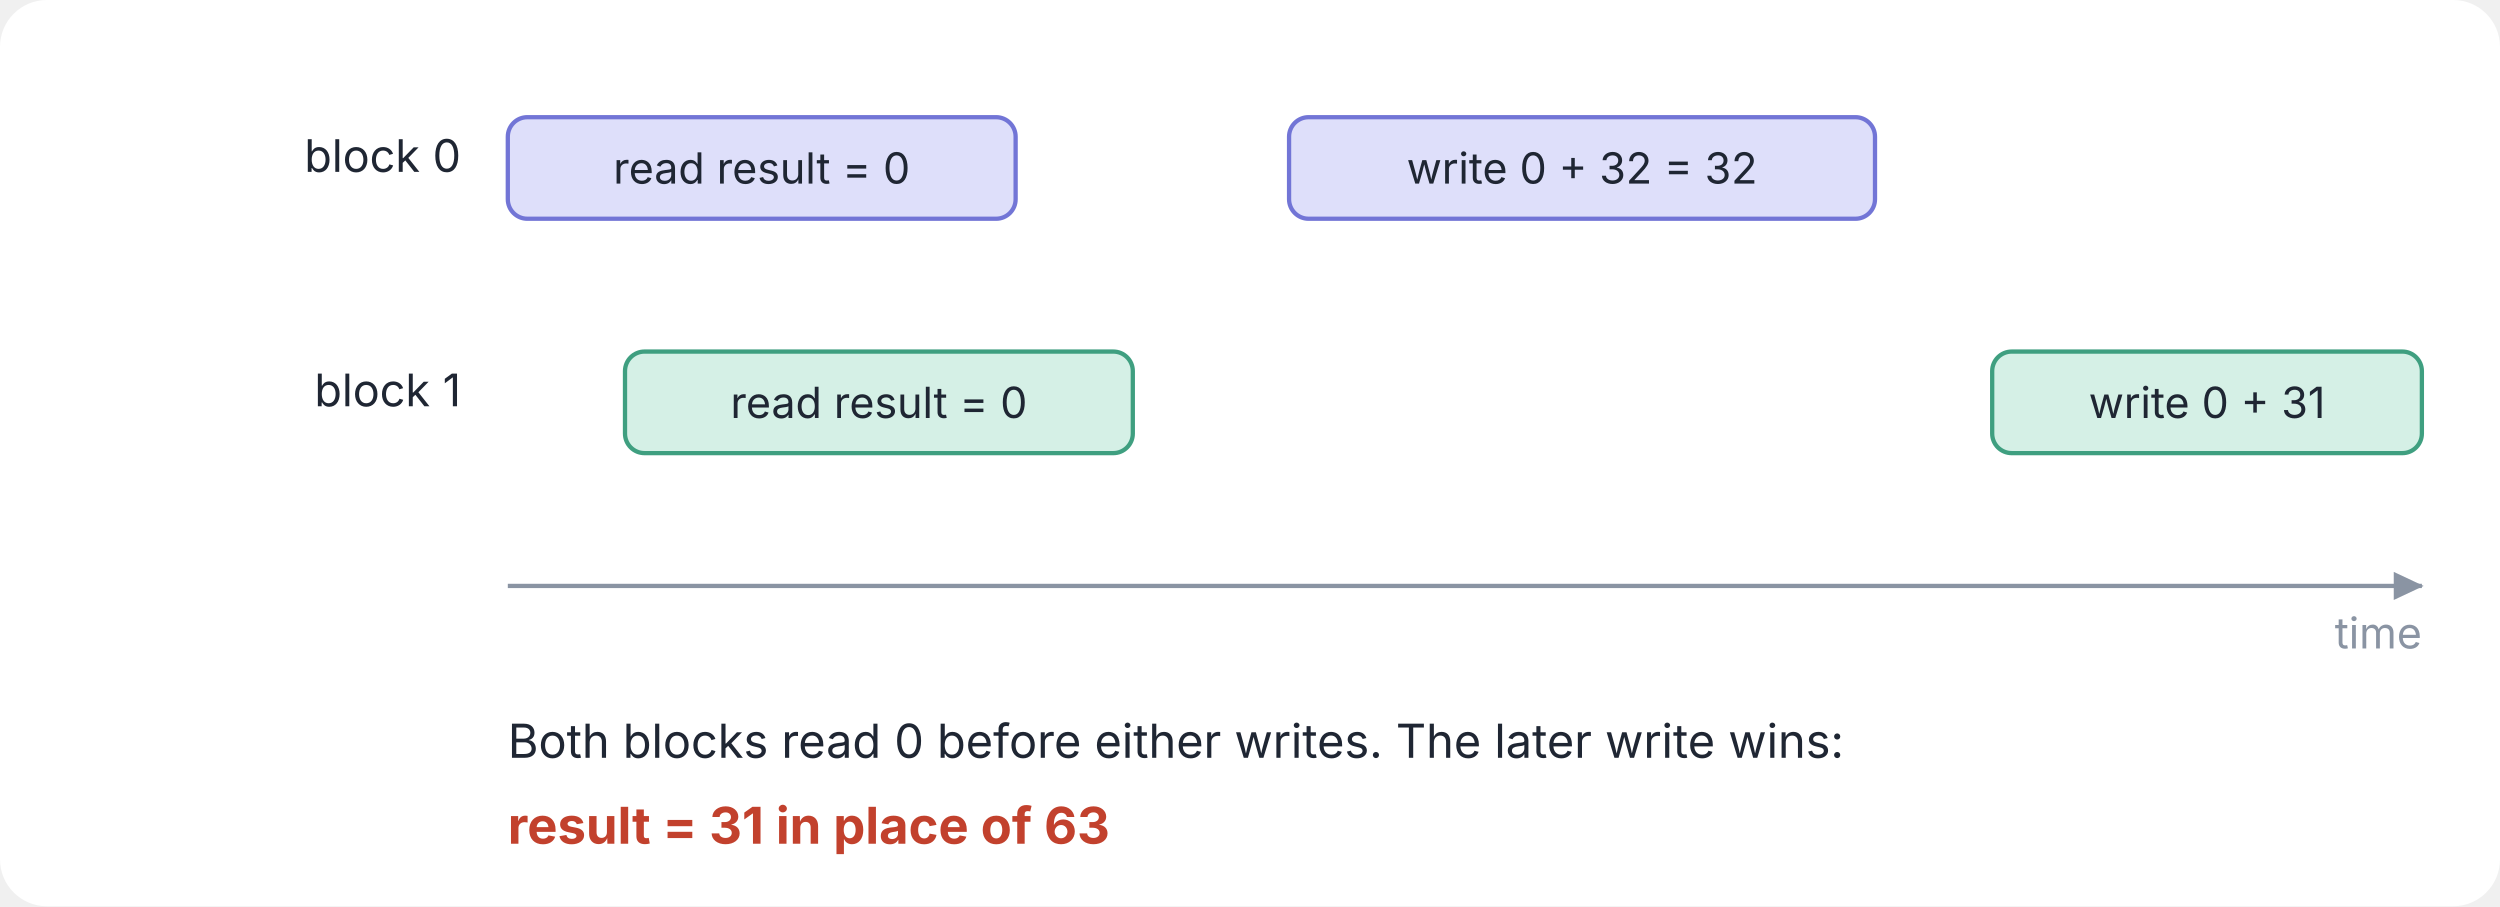
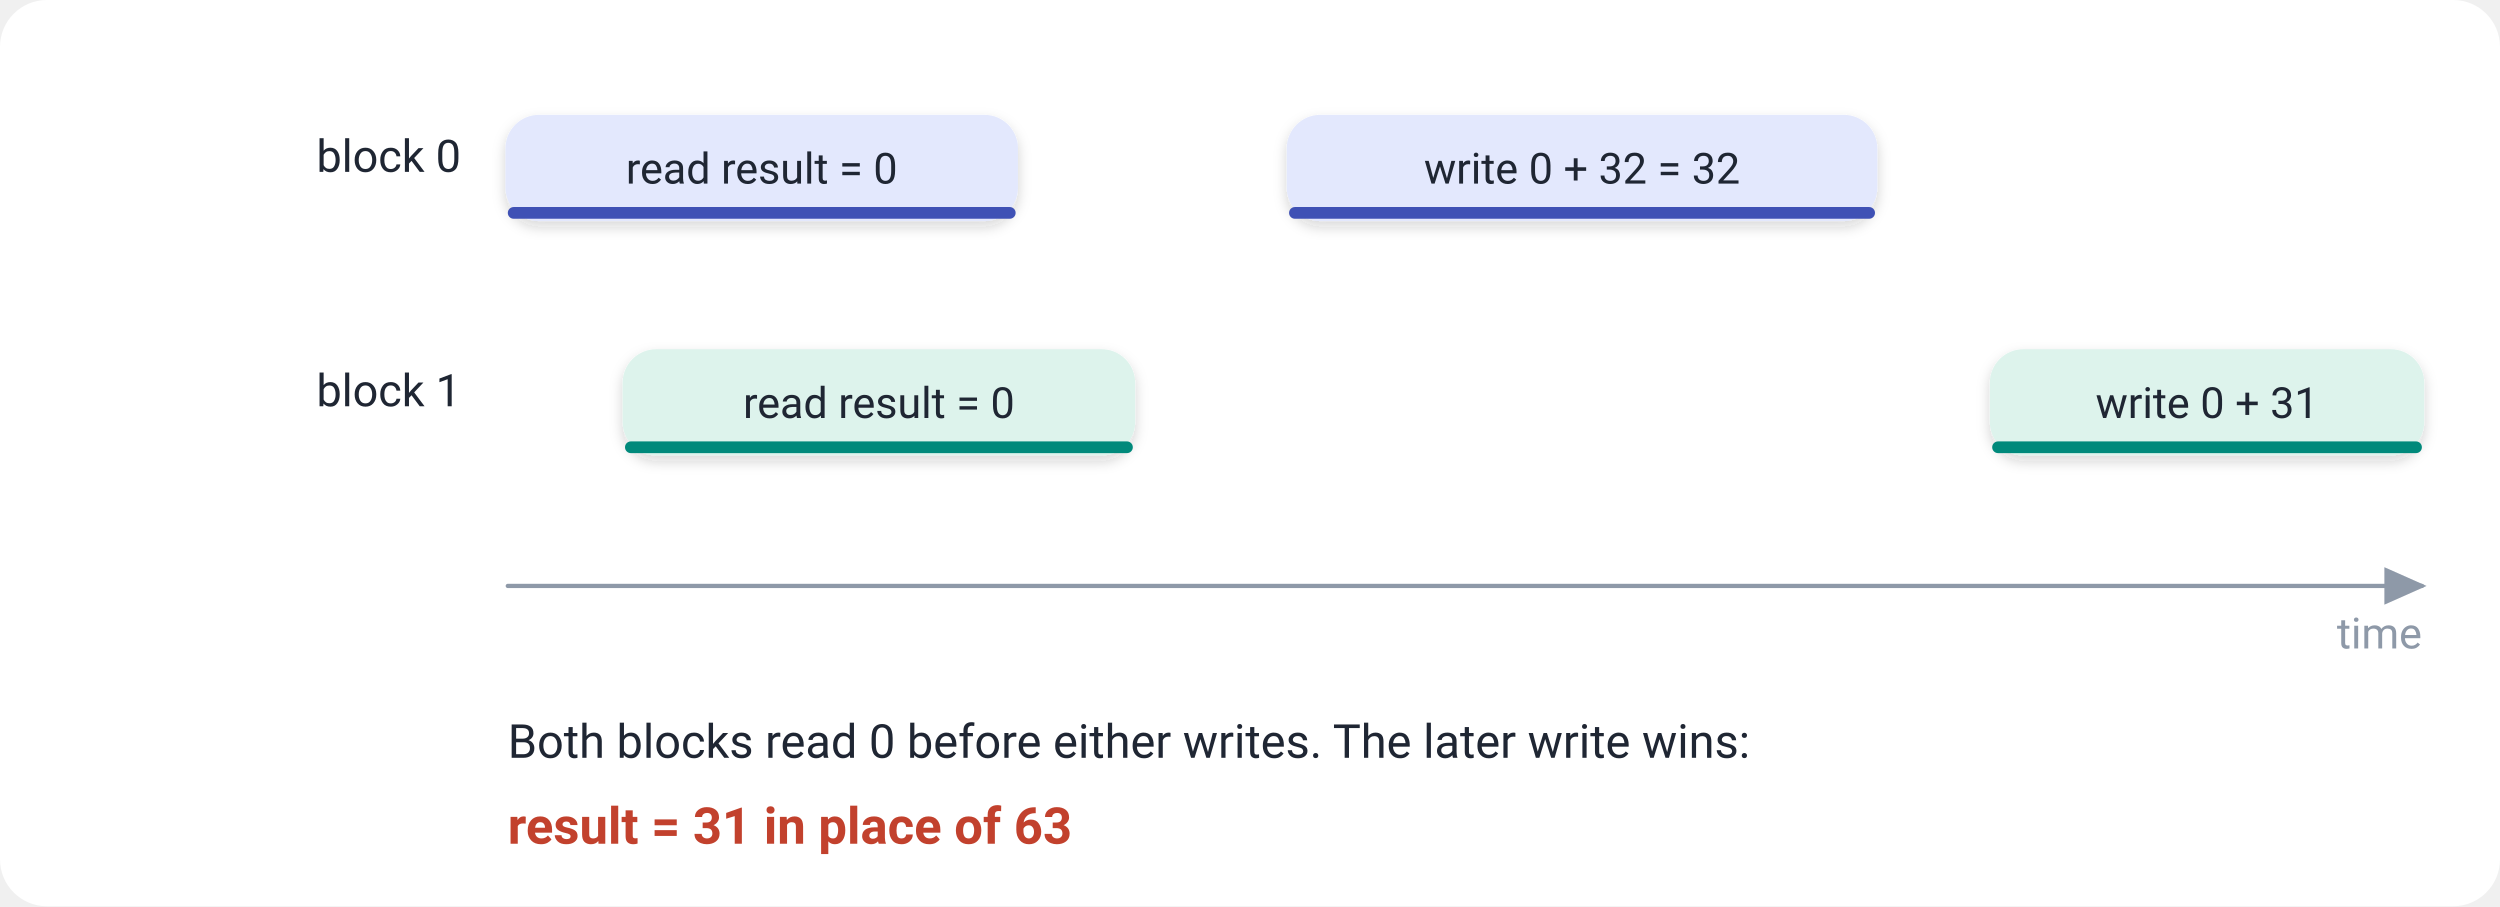
<svg xmlns="http://www.w3.org/2000/svg" viewBox="0 0 640 232" width="640" height="232" role="img" aria-label="A plain addition in place of an atomic one. Block 0 reads result = 0, then block 1 reads 0. Block 0 writes 32, and block 1 later writes 0 + 31. The result is 31 in place of 63.">
  <style>
-     text { font-family: Inter, "Segoe UI", "Helvetica Neue", Helvetica, Arial, sans-serif; }
+     text { font-family: Roboto, Inter, "Segoe UI", "Helvetica Neue", Arial, sans-serif; }
    .mono { font-family: "JetBrains Mono", "SF Mono", Menlo, Consolas, monospace; }
  </style>
  <defs>
-     <marker id="m-hi" viewBox="0 0 10 10" refX="8.5" refY="5" markerUnits="userSpaceOnUse" markerWidth="9" markerHeight="9" orient="auto">
-       <path d="M0.5,1 L9,5 L0.5,9 Z" fill="#4F52C4" />
+     <marker id="m-hi" viewBox="0 0 10 10" refX="8.5" refY="5" markerUnits="userSpaceOnUse" markerWidth="12" markerHeight="12" orient="auto">
+       <path d="M0.5,1 L9.5,5 L0.5,9 Z" fill="#3F51B5" />
    </marker>
-     <marker id="m-grey" viewBox="0 0 10 10" refX="8.5" refY="5" markerUnits="userSpaceOnUse" markerWidth="9" markerHeight="9" orient="auto">
-       <path d="M0.5,1 L9,5 L0.5,9 Z" fill="#8A94A3" />
+     <marker id="m-grey" viewBox="0 0 10 10" refX="8.5" refY="5" markerUnits="userSpaceOnUse" markerWidth="12" markerHeight="12" orient="auto">
+       <path d="M0.5,1 L9.5,5 L0.5,9 Z" fill="#8E99A8" />
    </marker>
-     <marker id="m-red" viewBox="0 0 10 10" refX="8.5" refY="5" markerUnits="userSpaceOnUse" markerWidth="9" markerHeight="9" orient="auto">
-       <path d="M0.5,1 L9,5 L0.5,9 Z" fill="#C2412D" />
+     <marker id="m-red" viewBox="0 0 10 10" refX="8.5" refY="5" markerUnits="userSpaceOnUse" markerWidth="12" markerHeight="12" orient="auto">
+       <path d="M0.5,1 L9.5,5 L0.5,9 Z" fill="#C2412D" />
    </marker>
-     <marker id="m-ink" viewBox="0 0 10 10" refX="8.5" refY="5" markerUnits="userSpaceOnUse" markerWidth="9" markerHeight="9" orient="auto">
-       <path d="M0.5,1 L9,5 L0.5,9 Z" fill="#1F2633" />
+     <marker id="m-ink" viewBox="0 0 10 10" refX="8.5" refY="5" markerUnits="userSpaceOnUse" markerWidth="12" markerHeight="12" orient="auto">
+       <path d="M0.5,1 L9.5,5 L0.5,9 Z" fill="#1F2633" />
    </marker>
-     <marker id="m-green" viewBox="0 0 10 10" refX="8.5" refY="5" markerUnits="userSpaceOnUse" markerWidth="9" markerHeight="9" orient="auto">
-       <path d="M0.5,1 L9,5 L0.5,9 Z" fill="#2E8B57" />
+     <marker id="m-green" viewBox="0 0 10 10" refX="8.5" refY="5" markerUnits="userSpaceOnUse" markerWidth="12" markerHeight="12" orient="auto">
+       <path d="M0.5,1 L9.5,5 L0.5,9 Z" fill="#2E8B57" />
    </marker>
-     <marker id="m-blue" viewBox="0 0 10 10" refX="8.5" refY="5" markerUnits="userSpaceOnUse" markerWidth="9" markerHeight="9" orient="auto">
-       <path d="M0.5,1 L9,5 L0.5,9 Z" fill="#7275D6" />
+     <marker id="m-blue" viewBox="0 0 10 10" refX="8.5" refY="5" markerUnits="userSpaceOnUse" markerWidth="12" markerHeight="12" orient="auto">
+       <path d="M0.5,1 L9.5,5 L0.5,9 Z" fill="#3F51B5" />
    </marker>
-     <marker id="m-mint" viewBox="0 0 10 10" refX="8.5" refY="5" markerUnits="userSpaceOnUse" markerWidth="9" markerHeight="9" orient="auto">
-       <path d="M0.5,1 L9,5 L0.5,9 Z" fill="#3F9F80" />
+     <marker id="m-mint" viewBox="0 0 10 10" refX="8.5" refY="5" markerUnits="userSpaceOnUse" markerWidth="12" markerHeight="12" orient="auto">
+       <path d="M0.5,1 L9.5,5 L0.5,9 Z" fill="#00897B" />
    </marker>
-     <marker id="m-peach" viewBox="0 0 10 10" refX="8.5" refY="5" markerUnits="userSpaceOnUse" markerWidth="9" markerHeight="9" orient="auto">
-       <path d="M0.5,1 L9,5 L0.5,9 Z" fill="#D98654" />
+     <marker id="m-peach" viewBox="0 0 10 10" refX="8.5" refY="5" markerUnits="userSpaceOnUse" markerWidth="12" markerHeight="12" orient="auto">
+       <path d="M0.5,1 L9.5,5 L0.5,9 Z" fill="#E65100" />
    </marker>
-     <marker id="m-pink" viewBox="0 0 10 10" refX="8.5" refY="5" markerUnits="userSpaceOnUse" markerWidth="9" markerHeight="9" orient="auto">
-       <path d="M0.5,1 L9,5 L0.5,9 Z" fill="#CC6A91" />
+     <marker id="m-pink" viewBox="0 0 10 10" refX="8.5" refY="5" markerUnits="userSpaceOnUse" markerWidth="12" markerHeight="12" orient="auto">
+       <path d="M0.5,1 L9.5,5 L0.5,9 Z" fill="#C2185B" />
    </marker>
+     <filter id="elev" x="-20%" y="-20%" width="140%" height="160%">
+       <feDropShadow dx="0" dy="1.5" stdDeviation="1.6" flood-color="#1F2633" flood-opacity="0.18" />
+     </filter>
  </defs>
  <rect width="640" height="232" rx="12" fill="#FFFFFF" />
  <text x="118.0" y="44.0" font-size="11.5" fill="#1F2633" text-anchor="end" font-weight="400" xml:space="preserve">block 0</text>
  <text x="118.0" y="104.0" font-size="11.5" fill="#1F2633" text-anchor="end" font-weight="400" xml:space="preserve">block 1</text>
-   <rect x="130.0" y="30.0" width="130.0" height="26.0" rx="5" fill="#DEDFFA" stroke="#7275D6" stroke-width="1.1" />
+   <rect x="130.0" y="30.0" width="130.0" height="26.0" rx="8" fill="#E3E8FD" stroke="#E3E8FD" stroke-width="1.2" filter="url(#elev)" />
+   <rect x="130.0" y="53.0" width="130.0" height="3" rx="1.5" fill="#3F51B5" />
  <text x="195.0" y="47.0" font-size="11" fill="#1F2633" text-anchor="middle" font-weight="400" xml:space="preserve">read result = 0</text>
-   <rect x="330.0" y="30.0" width="150.0" height="26.0" rx="5" fill="#DEDFFA" stroke="#7275D6" stroke-width="1.1" />
+   <rect x="330.0" y="30.0" width="150.0" height="26.0" rx="8" fill="#E3E8FD" stroke="#E3E8FD" stroke-width="1.2" filter="url(#elev)" />
+   <rect x="330.0" y="53.0" width="150.0" height="3" rx="1.5" fill="#3F51B5" />
  <text x="405.0" y="47.0" font-size="11" fill="#1F2633" text-anchor="middle" font-weight="400" xml:space="preserve">write 0 + 32 = 32</text>
-   <rect x="160.0" y="90.0" width="130.0" height="26.0" rx="5" fill="#D5F0E6" stroke="#3F9F80" stroke-width="1.1" />
+   <rect x="160.0" y="90.0" width="130.0" height="26.0" rx="8" fill="#DDF3EC" stroke="#DDF3EC" stroke-width="1.2" filter="url(#elev)" />
+   <rect x="160.0" y="113.0" width="130.0" height="3" rx="1.5" fill="#00897B" />
  <text x="225.0" y="107.0" font-size="11" fill="#1F2633" text-anchor="middle" font-weight="400" xml:space="preserve">read result = 0</text>
-   <rect x="510.0" y="90.0" width="110.0" height="26.0" rx="5" fill="#D5F0E6" stroke="#3F9F80" stroke-width="1.1" />
+   <rect x="510.0" y="90.0" width="110.0" height="26.0" rx="8" fill="#DDF3EC" stroke="#DDF3EC" stroke-width="1.2" filter="url(#elev)" />
+   <rect x="510.0" y="113.0" width="110.0" height="3" rx="1.5" fill="#00897B" />
  <text x="565.0" y="107.0" font-size="11" fill="#1F2633" text-anchor="middle" font-weight="400" xml:space="preserve">write 0 + 31</text>
-   <line x1="130.0" y1="150.0" x2="620.0" y2="150.0" stroke="#8A94A3" stroke-width="1.1" marker-end="url(#m-grey)" />
-   <text x="620.0" y="166.0" font-size="11" fill="#8A94A3" text-anchor="end" font-weight="400" xml:space="preserve">time</text>
+   <line x1="130.0" y1="150.0" x2="620.0" y2="150.0" stroke="#8E99A8" stroke-width="1.1" stroke-linecap="round" marker-end="url(#m-grey)" />
+   <text x="620.0" y="166.0" font-size="11" fill="#8E99A8" text-anchor="end" font-weight="400" xml:space="preserve">time</text>
  <text x="130.0" y="194.0" font-size="12" fill="#1F2633" text-anchor="start" font-weight="400" xml:space="preserve">Both blocks read 0 before either writes. The later write wins:</text>
  <text x="130.0" y="216.0" font-size="13" fill="#C2412D" text-anchor="start" font-weight="700" xml:space="preserve">result = 31 in place of 63</text>
</svg>
